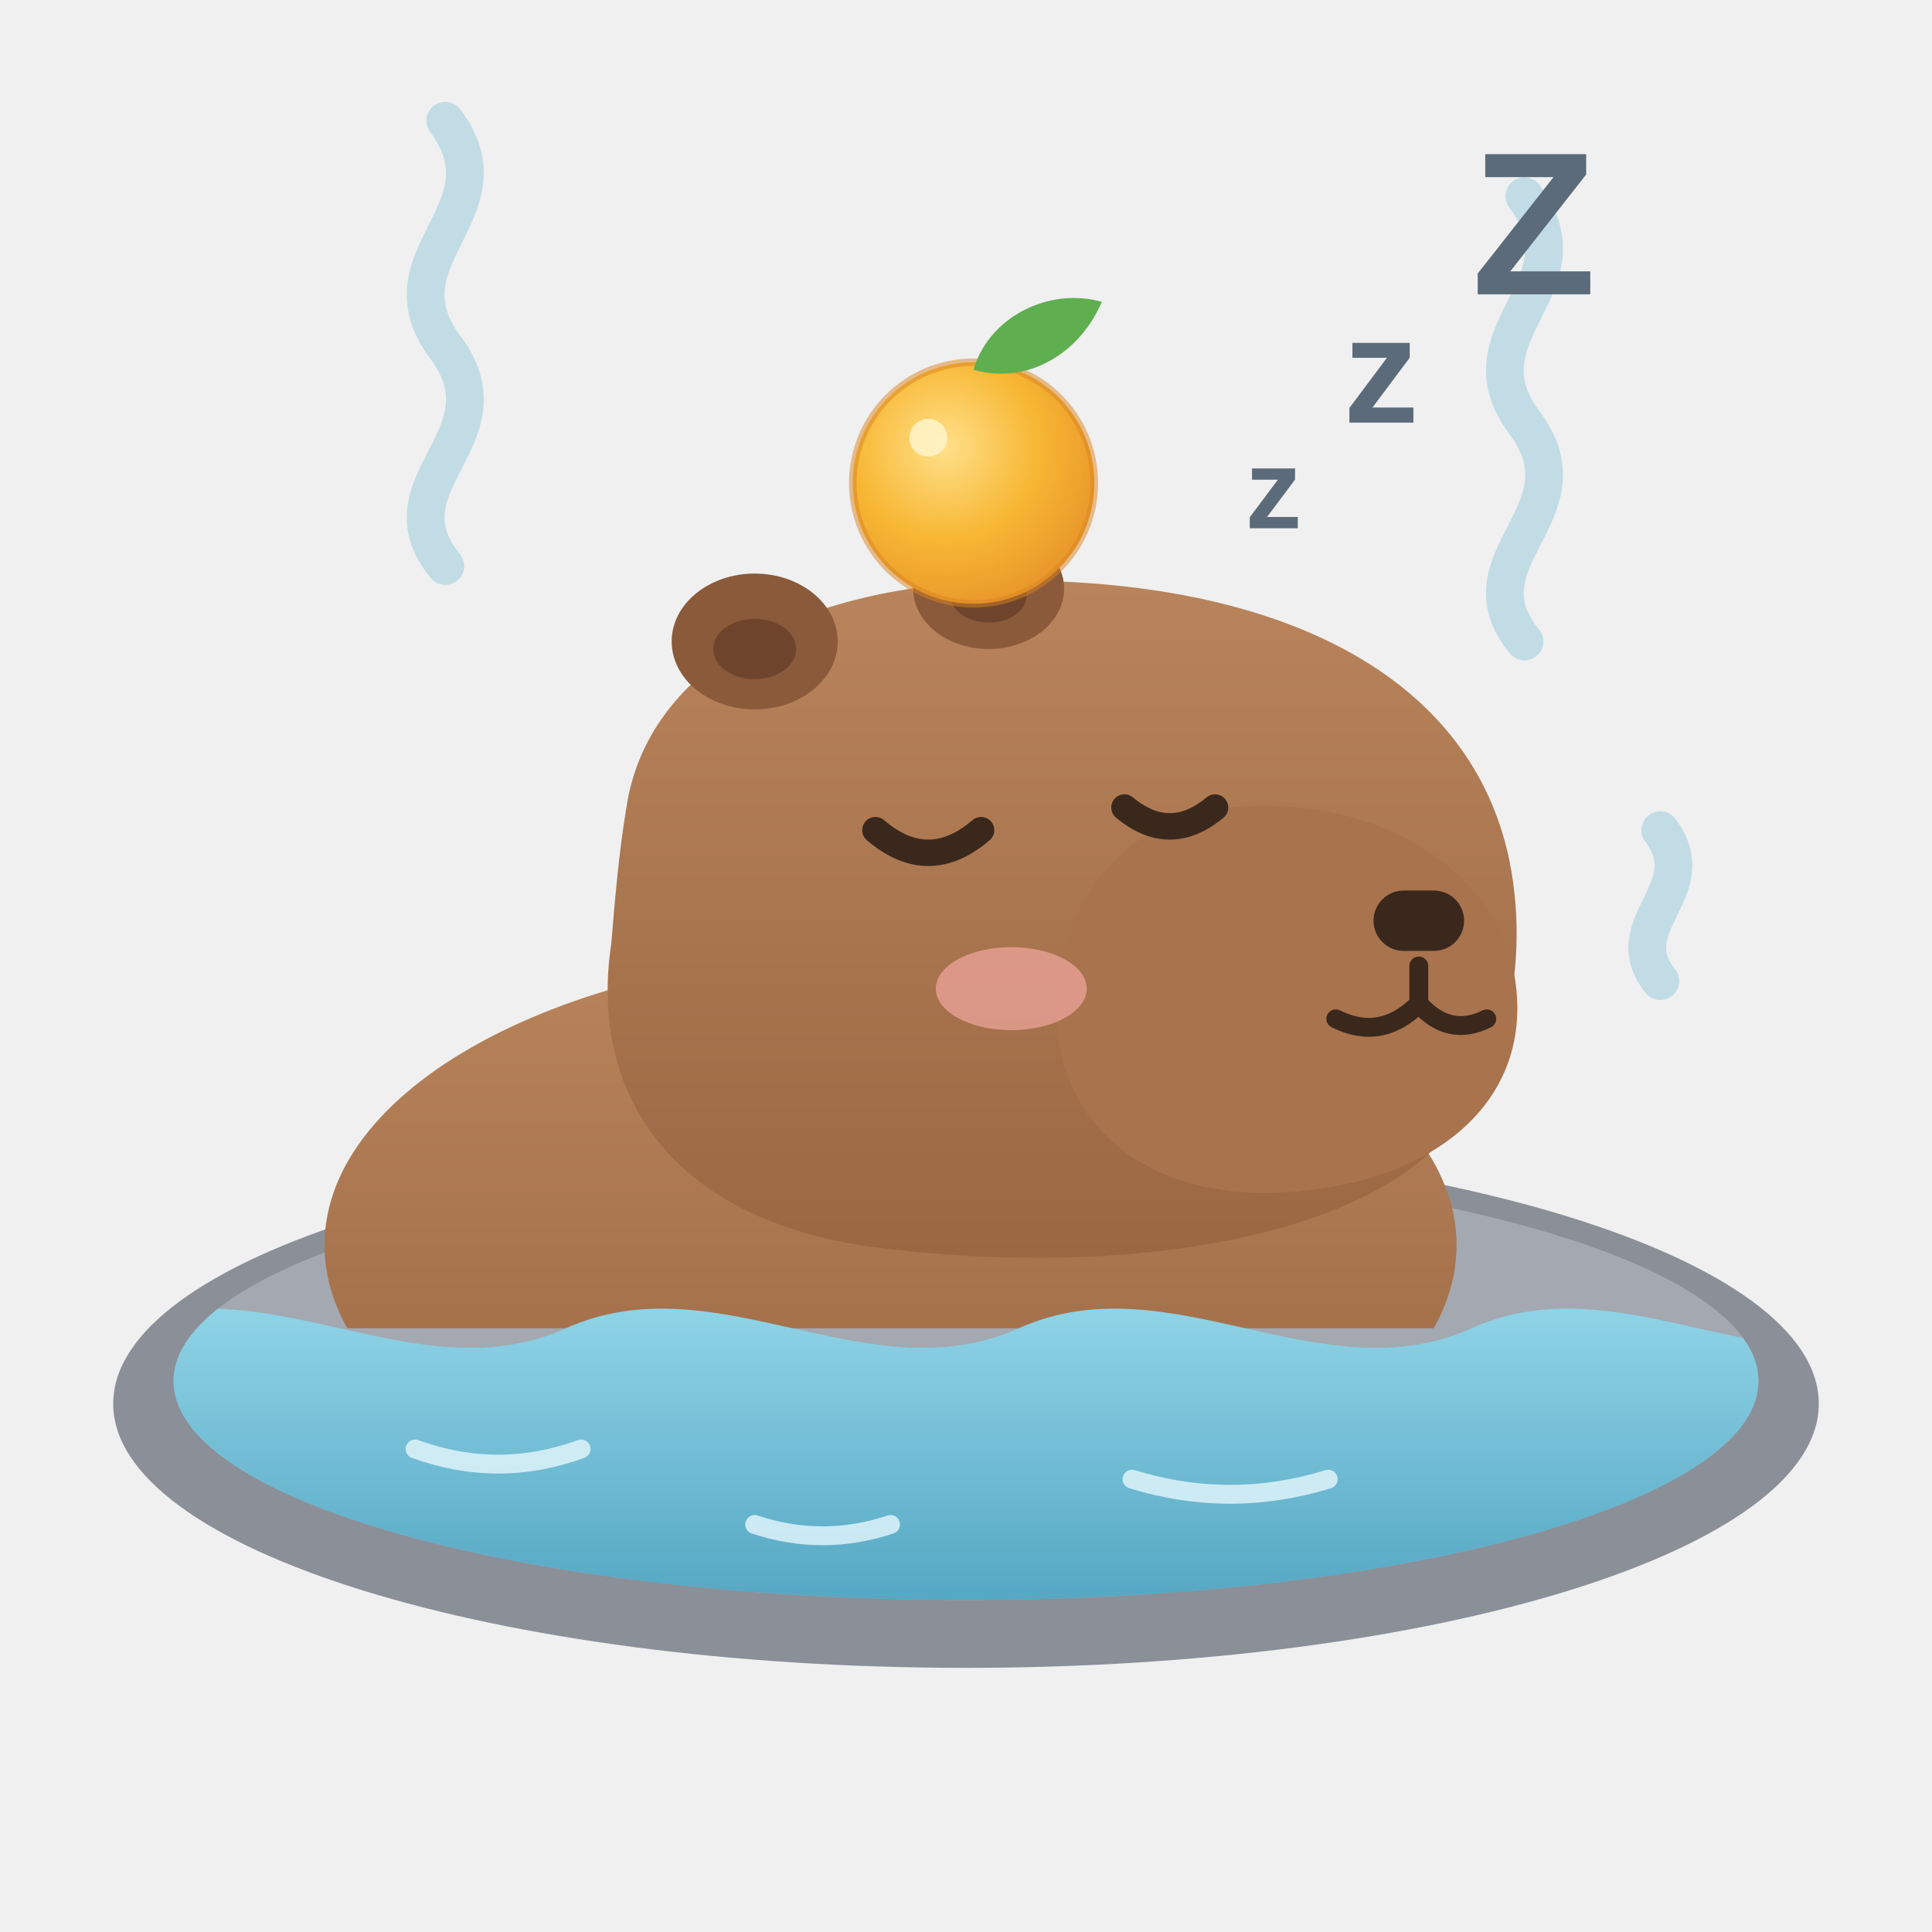
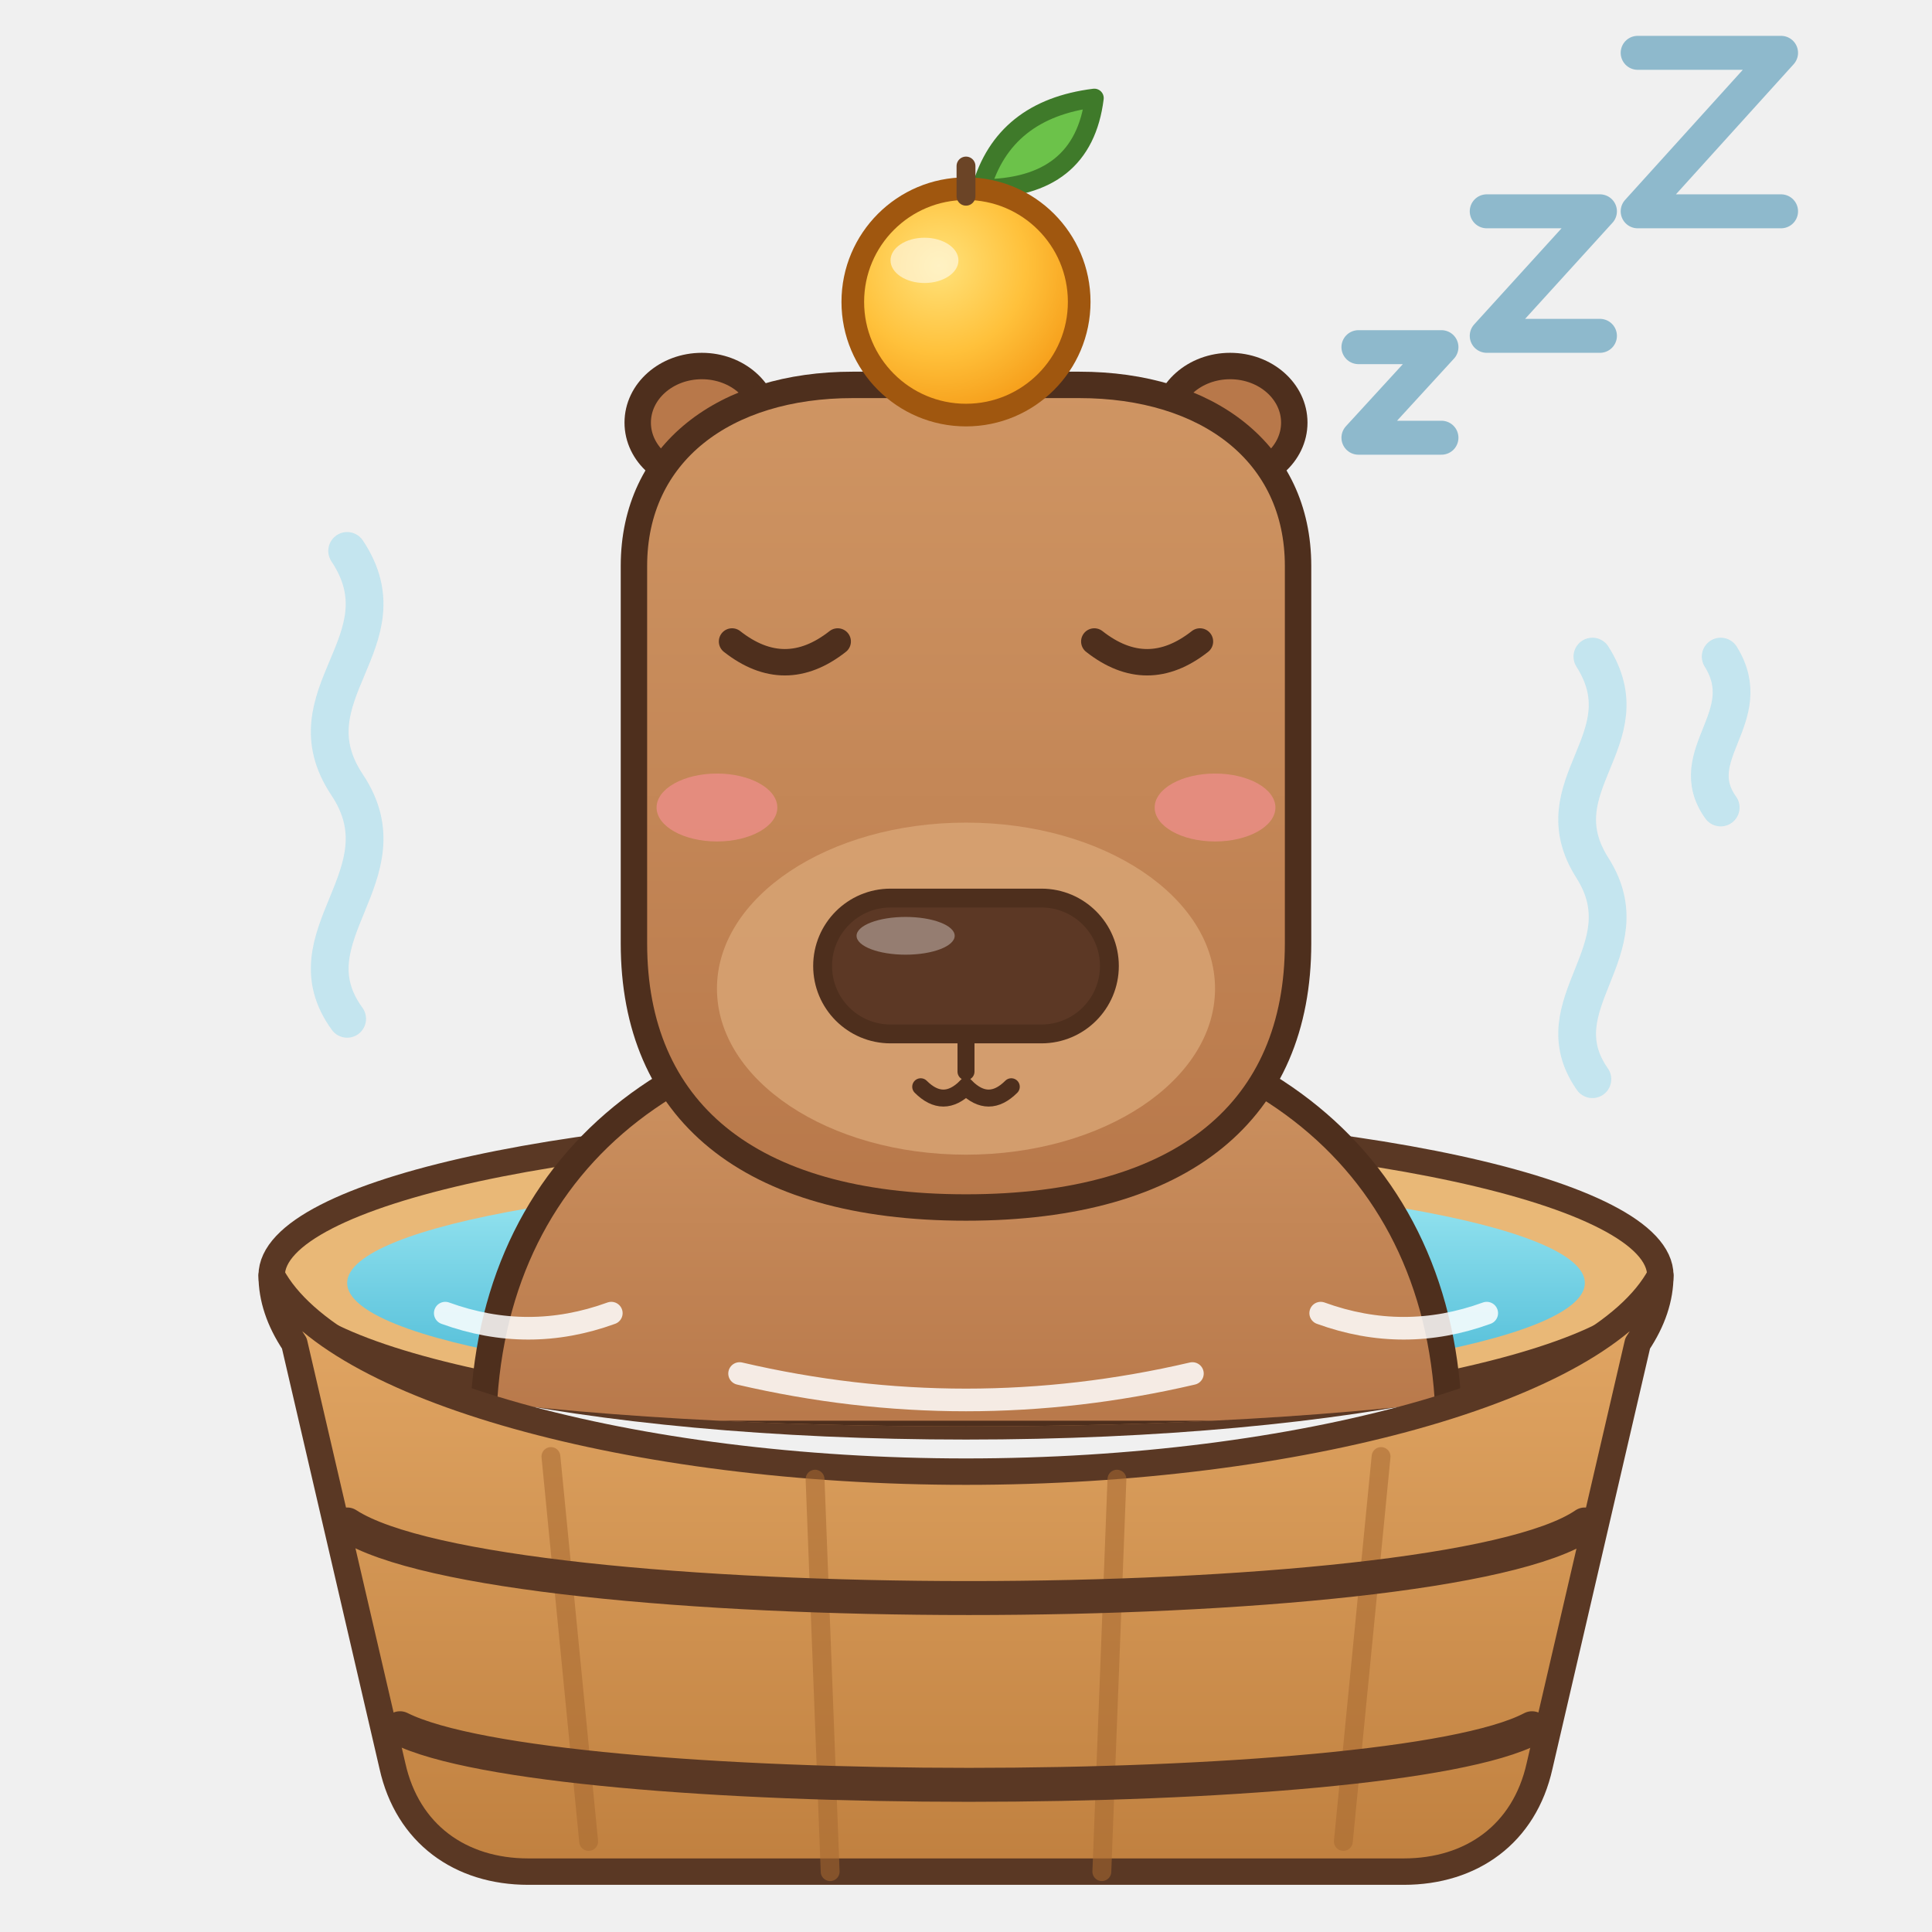
<svg xmlns="http://www.w3.org/2000/svg" viewBox="0 0 512 512" role="img" aria-labelledby="t d">
  <defs>
+     <linearGradient id="fur" x1="0" y1="0" x2="0" y2="1">
+       <stop offset="0" stop-color="#cf9563" />
+       <stop offset="1" stop-color="#b8784a" />
+     </linearGradient>
    <linearGradient id="water" x1="0" y1="0" x2="0" y2="1">
-       <stop offset="0" stop-color="#8fd3e6" />
-       <stop offset="1" stop-color="#4fa3c0" />
+       <stop offset="0" stop-color="#9be7f2" />
+       <stop offset="1" stop-color="#4cbad6" />
    </linearGradient>
-     <linearGradient id="fur" x1="0" y1="0" x2="0" y2="1">
-       <stop offset="0" stop-color="#b9845b" />
-       <stop offset="1" stop-color="#9a6743" />
+     <linearGradient id="wood" x1="0" y1="0" x2="0" y2="1">
+       <stop offset="0" stop-color="#e3a866" />
+       <stop offset="1" stop-color="#c0803f" />
    </linearGradient>
-     <radialGradient id="yuzu" cx="0.38" cy="0.35" r="0.7">
-       <stop offset="0" stop-color="#ffe08a" />
-       <stop offset="0.55" stop-color="#f7b733" />
-       <stop offset="1" stop-color="#e8962a" />
+     <radialGradient id="yuzu" cx="0.38" cy="0.34" r="0.7">
+       <stop offset="0" stop-color="#ffe27a" />
+       <stop offset="0.55" stop-color="#ffc13b" />
+       <stop offset="1" stop-color="#f59a16" />
    </radialGradient>
-     <clipPath id="pool">
-       <ellipse cx="256" cy="366" rx="210" ry="58" />
-     </clipPath>
    <clipPath id="above-water">
-       <rect x="0" y="0" width="512" height="352" />
+       <path d="M0 0H512V338C452 368 360 378 256 378C152 378 60 368 0 338Z" />
    </clipPath>
  </defs>
-   <g fill="none" stroke="#bcd9e3" stroke-width="10" stroke-linecap="round" opacity="0.9">
-     <path d="M118 150c-18-22 18-34 0-58s18-36 0-60" />
-     <path d="M404 170c-18-22 18-34 0-58s18-36 0-60" />
-     <path d="M440 260c-12-15 12-24 0-40" />
+   <g fill="none" stroke="#bfe3ee" stroke-width="10" stroke-linecap="round" opacity="0.9">
+     <path d="M92 270c-16-22 16-38 0-62s16-38 0-62" />
+     <path d="M422 286c-14-20 14-34 0-56s14-34 0-56" />
+     <path d="M456 214c-10-14 10-24 0-40" />
  </g>
-   <ellipse cx="256" cy="372" rx="226" ry="70" fill="#8b8f98" />
-   <ellipse cx="256" cy="366" rx="210" ry="58" fill="#a4a8b1" />
-   <g clip-path="url(#above-water)">
-     <ellipse cx="236" cy="330" rx="150" ry="78" fill="url(#fur)" />
-     <path d="M166 214c6-40 52-62 112-60 64 2 112 26 122 74 6 30-2 62-24 80-30 24-92 30-148 22-50-8-72-40-66-80 1-12 2-24 4-36z" fill="url(#fur)" />
-     <path d="M326 214c40-4 74 18 76 50 2 30-24 50-62 52-36 2-60-18-60-48 0-28 18-52 46-54z" fill="#a8734d" />
-     <ellipse cx="200" cy="170" rx="22" ry="18" fill="#8a5a3a" />
-     <ellipse cx="200" cy="172" rx="11" ry="8" fill="#6e452c" />
-     <ellipse cx="262" cy="156" rx="20" ry="16" fill="#8a5a3a" />
-     <ellipse cx="262" cy="158" rx="10" ry="7" fill="#6e452c" />
-     <g fill="none" stroke="#3a281d" stroke-width="7" stroke-linecap="round">
-       <path d="M232 220q14 12 28 0" />
-       <path d="M298 214q12 10 24 0" />
-     </g>
-     <rect x="364" y="236" width="24" height="16" rx="8" fill="#3a281d" />
-     <path d="M376 256v10m0 0q-10 10-22 4m22-4q8 9 18 4" fill="none" stroke="#3a281d" stroke-width="5" stroke-linecap="round" />
-     <ellipse cx="268" cy="262" rx="20" ry="11" fill="#f2a7a0" opacity="0.7" />
+   <g fill="none" stroke="#8eb9cc" stroke-width="9" stroke-linecap="round" stroke-linejoin="round">
+     <path d="M360 92h22l-22 24h22" />
+     <path d="M394 56h30l-30 33h30" />
+     <path d="M434 14h38l-38 42h38" />
  </g>
-   <g clip-path="url(#pool)">
-     <path d="M30 352c40-18 80 18 120 0s80 18 120 0 80 18 120 0 80 18 120 0v80H30z" fill="url(#water)" />
-     <g fill="none" stroke="#e6f7fc" stroke-width="5" stroke-linecap="round" opacity="0.8">
-       <path d="M110 384q22 8 44 0" />
-       <path d="M300 392q26 8 52 0" />
-       <path d="M200 404q18 6 36 0" />
-     </g>
+   <ellipse cx="256" cy="338" rx="184" ry="40" fill="#e9b877" stroke="#5a3824" stroke-width="7" />
+   <ellipse cx="256" cy="340" rx="164" ry="28" fill="url(#water)" />
+   <g clip-path="url(#above-water)" stroke="#4e2f1d" stroke-width="7" stroke-linejoin="round">
+     <path d="M128 380c0-70 50-112 128-112s128 42 128 112z" fill="url(#fur)" />
+     <ellipse cx="186" cy="112" rx="17" ry="15" fill="#b8784a" />
+     <ellipse cx="326" cy="112" rx="17" ry="15" fill="#b8784a" />
+     <path d="M168 150c0-30 24-48 58-48h60c34 0 58 18 58 48v100c0 44-30 70-88 70s-88-26-88-70z" fill="url(#fur)" />
+     <ellipse cx="256" cy="262" rx="66" ry="44" fill="#dba878" stroke="none" opacity="0.75" />
  </g>
-   <circle cx="258" cy="128" r="32" fill="url(#yuzu)" />
-   <circle cx="258" cy="128" r="32" fill="none" stroke="#d98420" stroke-width="2" opacity="0.5" />
-   <path d="M258 98c4-14 20-22 34-18-6 14-20 22-34 18z" fill="#5fae4f" />
-   <circle cx="246" cy="116" r="5" fill="#fff6d0" opacity="0.8" />
-   <g fill="#5b6b7a" font-family="ui-rounded, 'Arial Rounded MT Bold', 'Helvetica Neue', Arial, sans-serif" font-weight="700">
-     <text x="330" y="140" font-size="30">z</text>
-     <text x="356" y="112" font-size="40">z</text>
-     <text x="390" y="78" font-size="54">Z</text>
+   <g stroke="#4e2f1d" stroke-linecap="round" fill="none">
+     <path d="M194 170q14 11 28 0" stroke-width="7" />
+     <path d="M290 170q14 11 28 0" stroke-width="7" />
+     <path d="M256 274v10M244 288q6 6 12 0q6 6 12 0" stroke-width="4.5" />
  </g>
+   <rect x="218" y="238" width="76" height="36" rx="18" fill="#5c3825" stroke="#4e2f1d" stroke-width="5" />
+   <ellipse cx="240" cy="248" rx="13" ry="5" fill="#ffffff" opacity="0.35" />
+   <ellipse cx="190" cy="214" rx="16" ry="9" fill="#f28f8f" opacity="0.7" />
+   <ellipse cx="322" cy="214" rx="16" ry="9" fill="#f28f8f" opacity="0.7" />
+   <path d="M260 50c4-14 14-22 30-24c-2 16-12 24-30 24z" fill="#6cc24a" stroke="#3f7a2a" stroke-width="5" stroke-linejoin="round" />
+   <circle cx="256" cy="80" r="30" fill="url(#yuzu)" stroke="#a0570f" stroke-width="6" />
+   <path d="M256 52v-8" stroke="#6b4426" stroke-width="5" stroke-linecap="round" />
+   <ellipse cx="245" cy="69" rx="9" ry="6" fill="#ffffff" opacity="0.55" />
+   <g fill="none" stroke="#ffffff" stroke-width="6" stroke-linecap="round" opacity="0.85">
+     <path d="M118 348q22 8 44 0" />
+     <path d="M350 348q22 8 44 0" />
+     <path d="M196 364q60 14 120 0" />
+   </g>
+   <path d="M72 338c0 6 2 12 6 18l26 112c4 18 18 28 36 28h232c18 0 32-10 36-28l26-112c4-6 6-12 6-18c-16 30-96 52-184 52s-168-22-184-52z" fill="url(#wood)" stroke="#5a3824" stroke-width="7" stroke-linejoin="round" />
+   <g stroke="#a86a32" stroke-width="5" stroke-linecap="round" opacity="0.55">
+     <path d="M146 386l10 102" />
+     <path d="M216 392l4 104" />
+     <path d="M296 392l-4 104" />
+     <path d="M366 386l-10 102" />
+   </g>
+   <path d="M92 404c40 26 290 26 328 0" fill="none" stroke="#5a3824" stroke-width="9" stroke-linecap="round" />
+   <path d="M106 458c40 20 262 20 300 0" fill="none" stroke="#5a3824" stroke-width="9" stroke-linecap="round" />
</svg>
